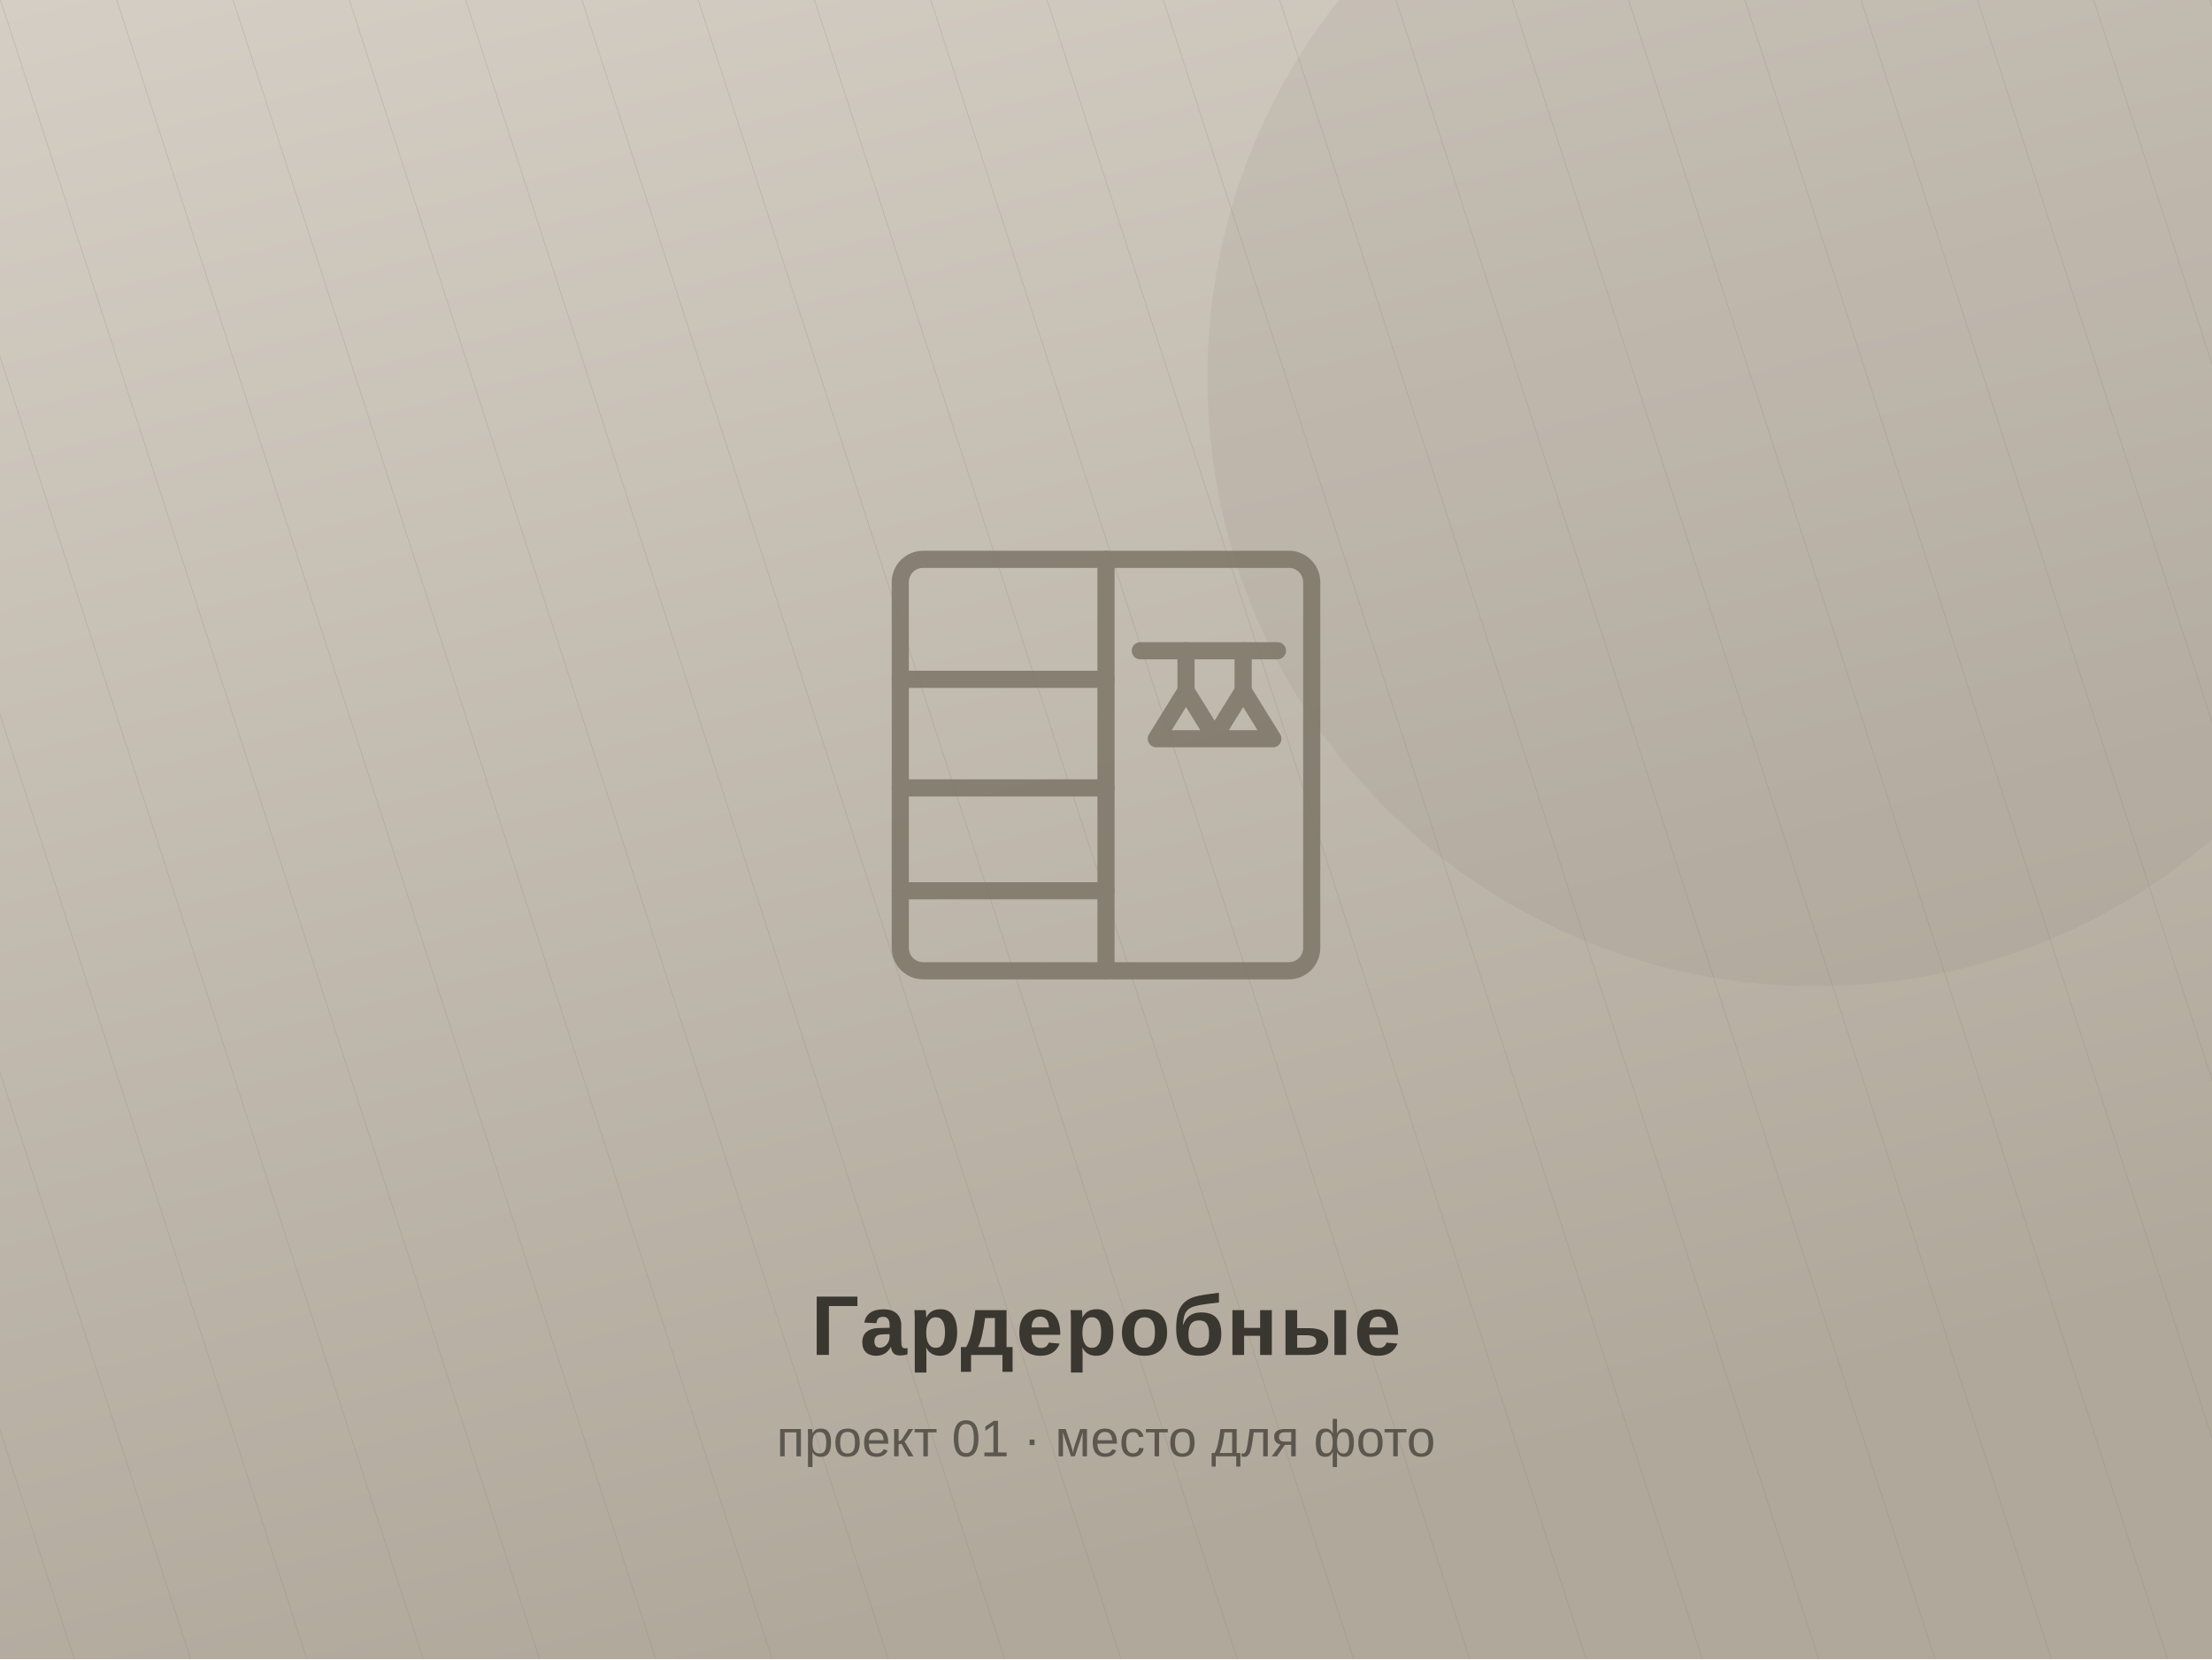
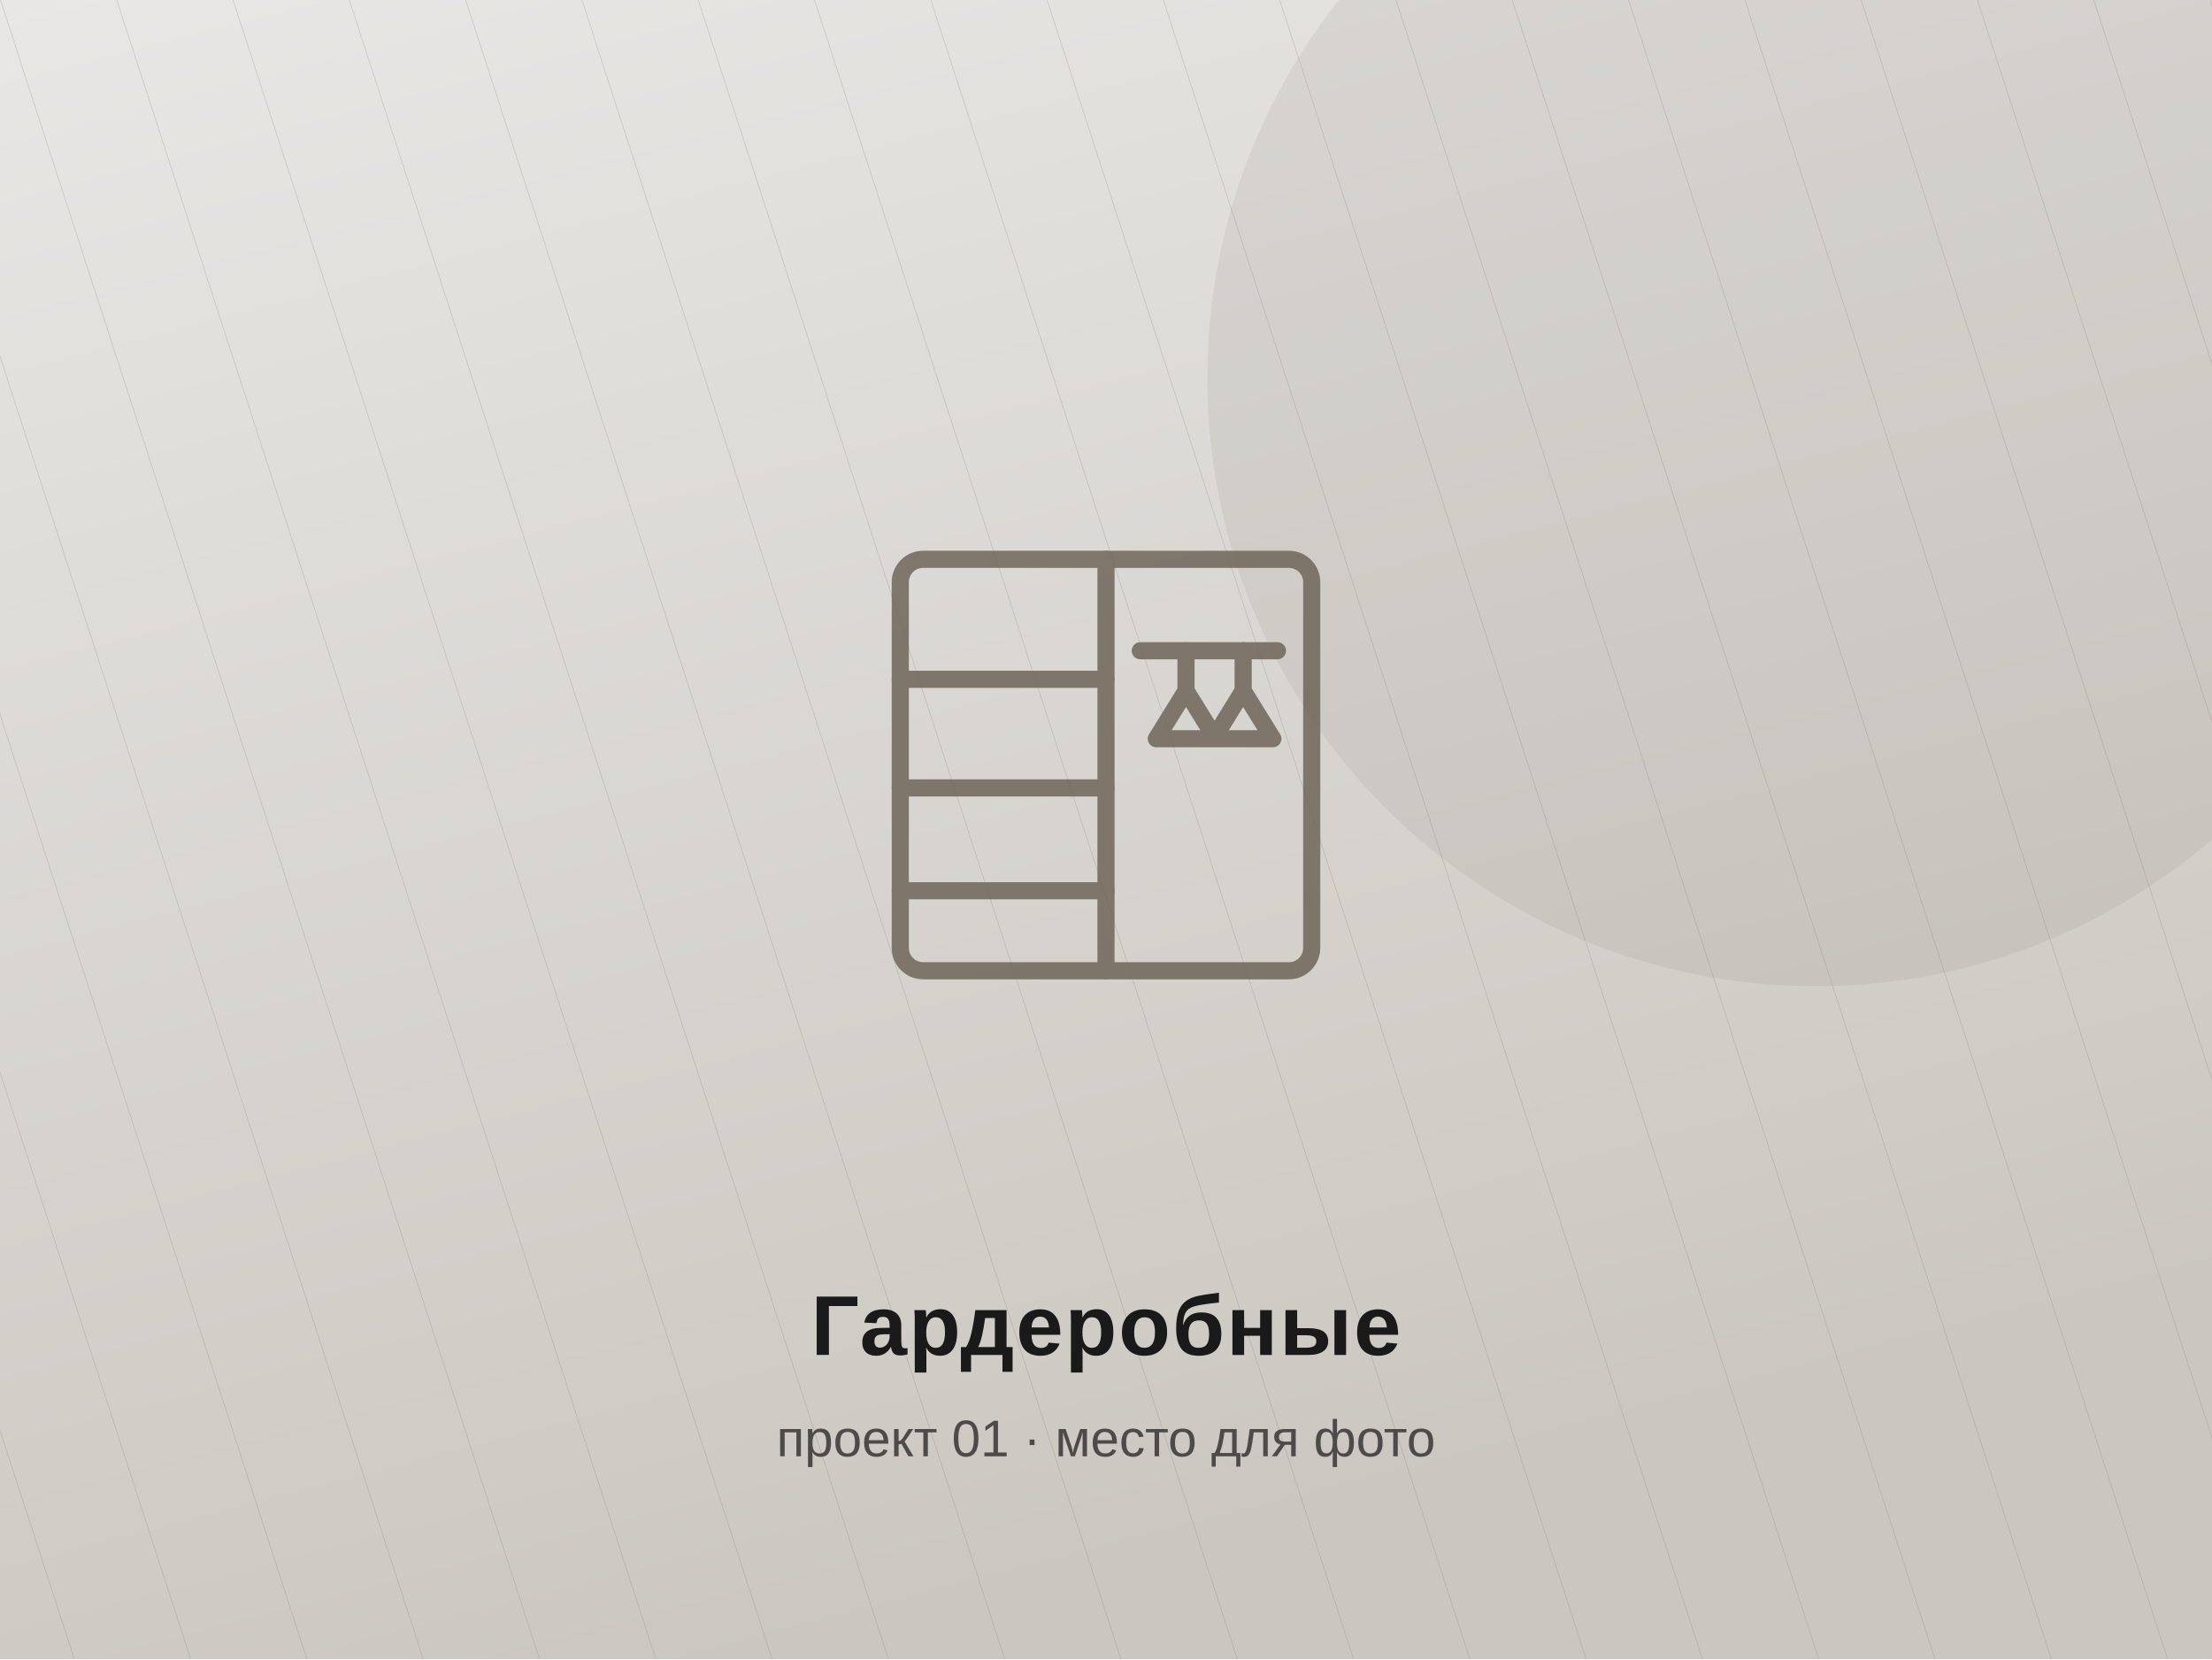
<svg xmlns="http://www.w3.org/2000/svg" viewBox="0 0 1200 900" width="1200" height="900" role="img" aria-label="Гардеробные — место для фотографии проекта">
  <defs>
    <linearGradient id="bg" x1="0" y1="0" x2="0.35" y2="1">
-       <stop offset="0" stop-color="#d5cec4" />
-       <stop offset="1" stop-color="#b0a89b" />
+       <stop offset="0" stop-color="#e8e7e5" />
+       <stop offset="1" stop-color="#cbc7c0" />
    </linearGradient>
    <pattern id="grid" width="60" height="60" patternUnits="userSpaceOnUse" patternTransform="rotate(-18)">
-       <path d="M0 0v60" stroke="#7d7467" stroke-width="1" opacity="0.18" />
+       <path d="M0 0v60" stroke="#6f6559" stroke-width="1" opacity="0.18" />
    </pattern>
  </defs>
  <rect width="1200" height="900" fill="url(#bg)" />
  <rect width="1200" height="900" fill="url(#grid)" />
-   <circle cx="985" cy="205" r="330" fill="#7d7467" opacity="0.10" />
-   <g transform="translate(600 415) scale(6.2) translate(-24 -24)" fill="none" stroke="#7d7467" stroke-width="1.5" stroke-linecap="round" stroke-linejoin="round" opacity="0.85">
+   <circle cx="985" cy="205" r="330" fill="#6f6559" opacity="0.10" />
+   <g transform="translate(600 415) scale(6.2) translate(-24 -24)" fill="none" stroke="#6f6559" stroke-width="1.5" stroke-linecap="round" stroke-linejoin="round" opacity="0.85">
    <rect x="6" y="6" width="36" height="36" rx="2" />
    <path d="M24 6v36" />
    <path d="M6 16.5h18M6 26h18M6 35h18" />
    <path d="M27 14h12" />
    <path d="M31 14v3.5M31 17.5l-2.6 4.2h5.2zM36 14v3.5M36 17.5l-2.6 4.2h5.2z" />
  </g>
-   <g font-family="Manrope, 'Trebuchet MS', Arial, sans-serif" fill="#3a3630">
+   <g font-family="Manrope, 'Trebuchet MS', Arial, sans-serif" fill="#1a1a1a">
    <text x="600" y="735" font-size="46" font-weight="700" text-anchor="middle" letter-spacing="1">Гардеробные</text>
    <text x="600" y="790" font-size="28" font-weight="500" text-anchor="middle" opacity="0.72">проект 01 · место для фото</text>
  </g>
</svg>
